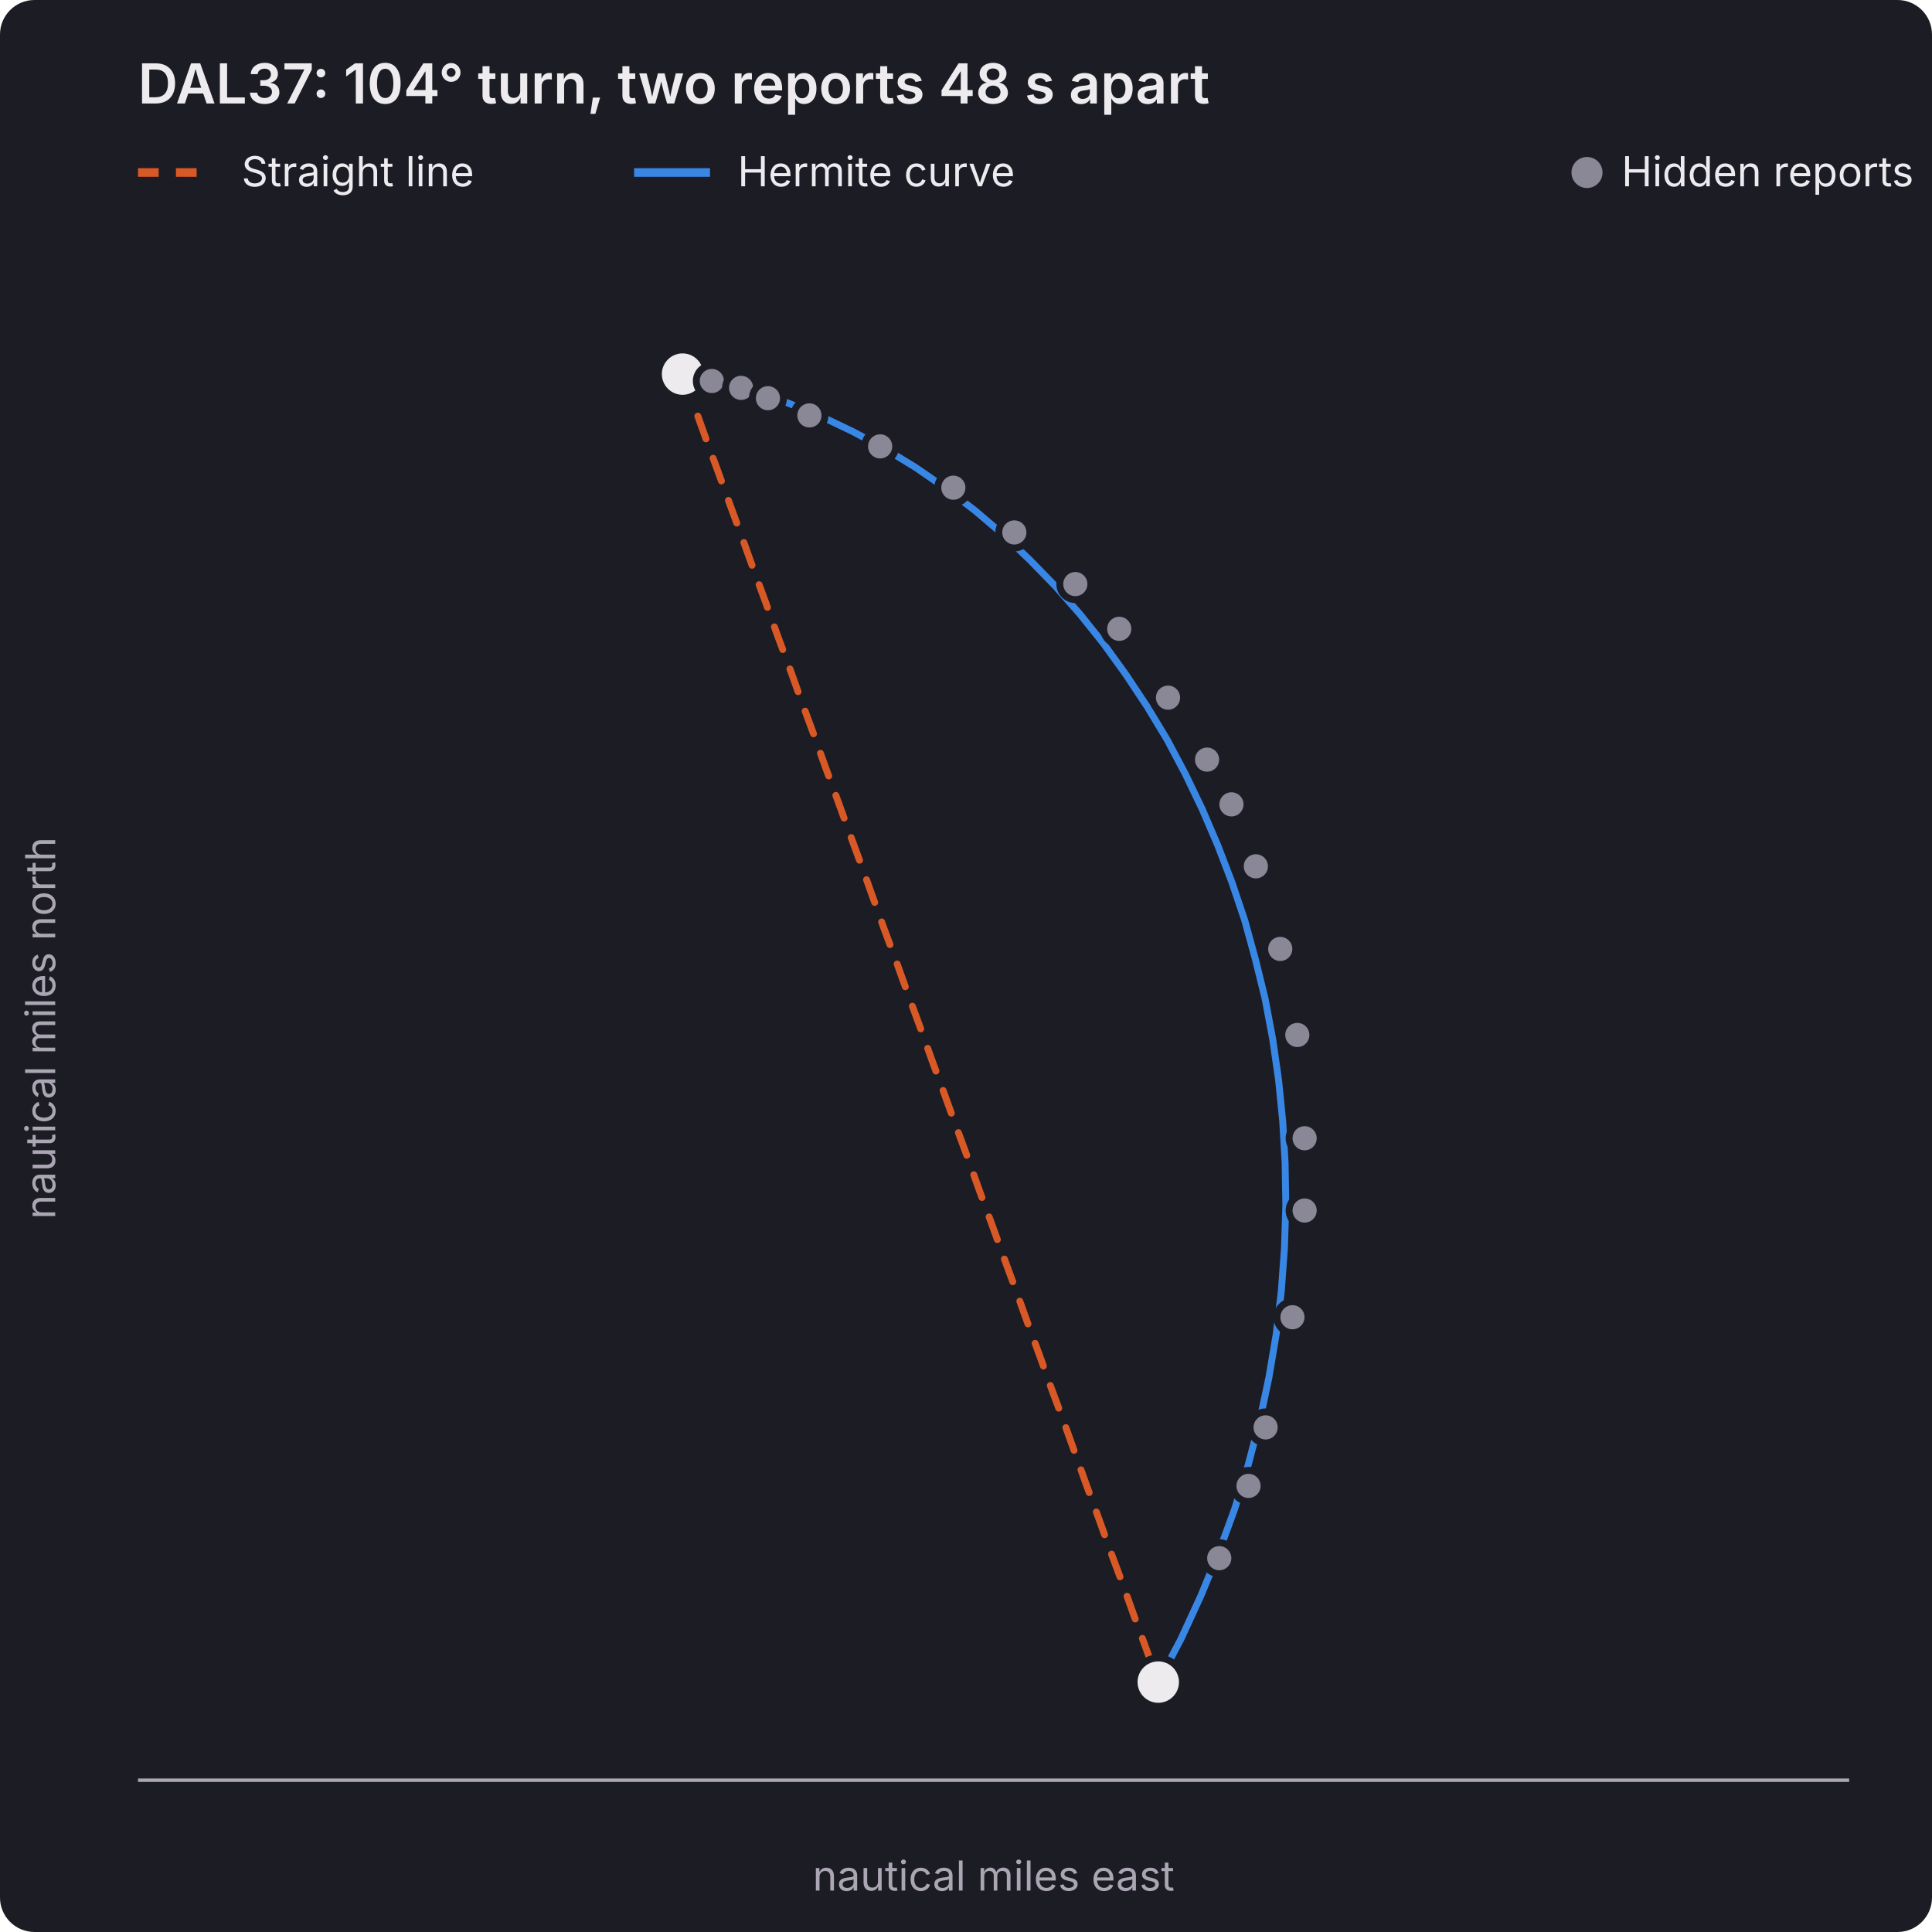
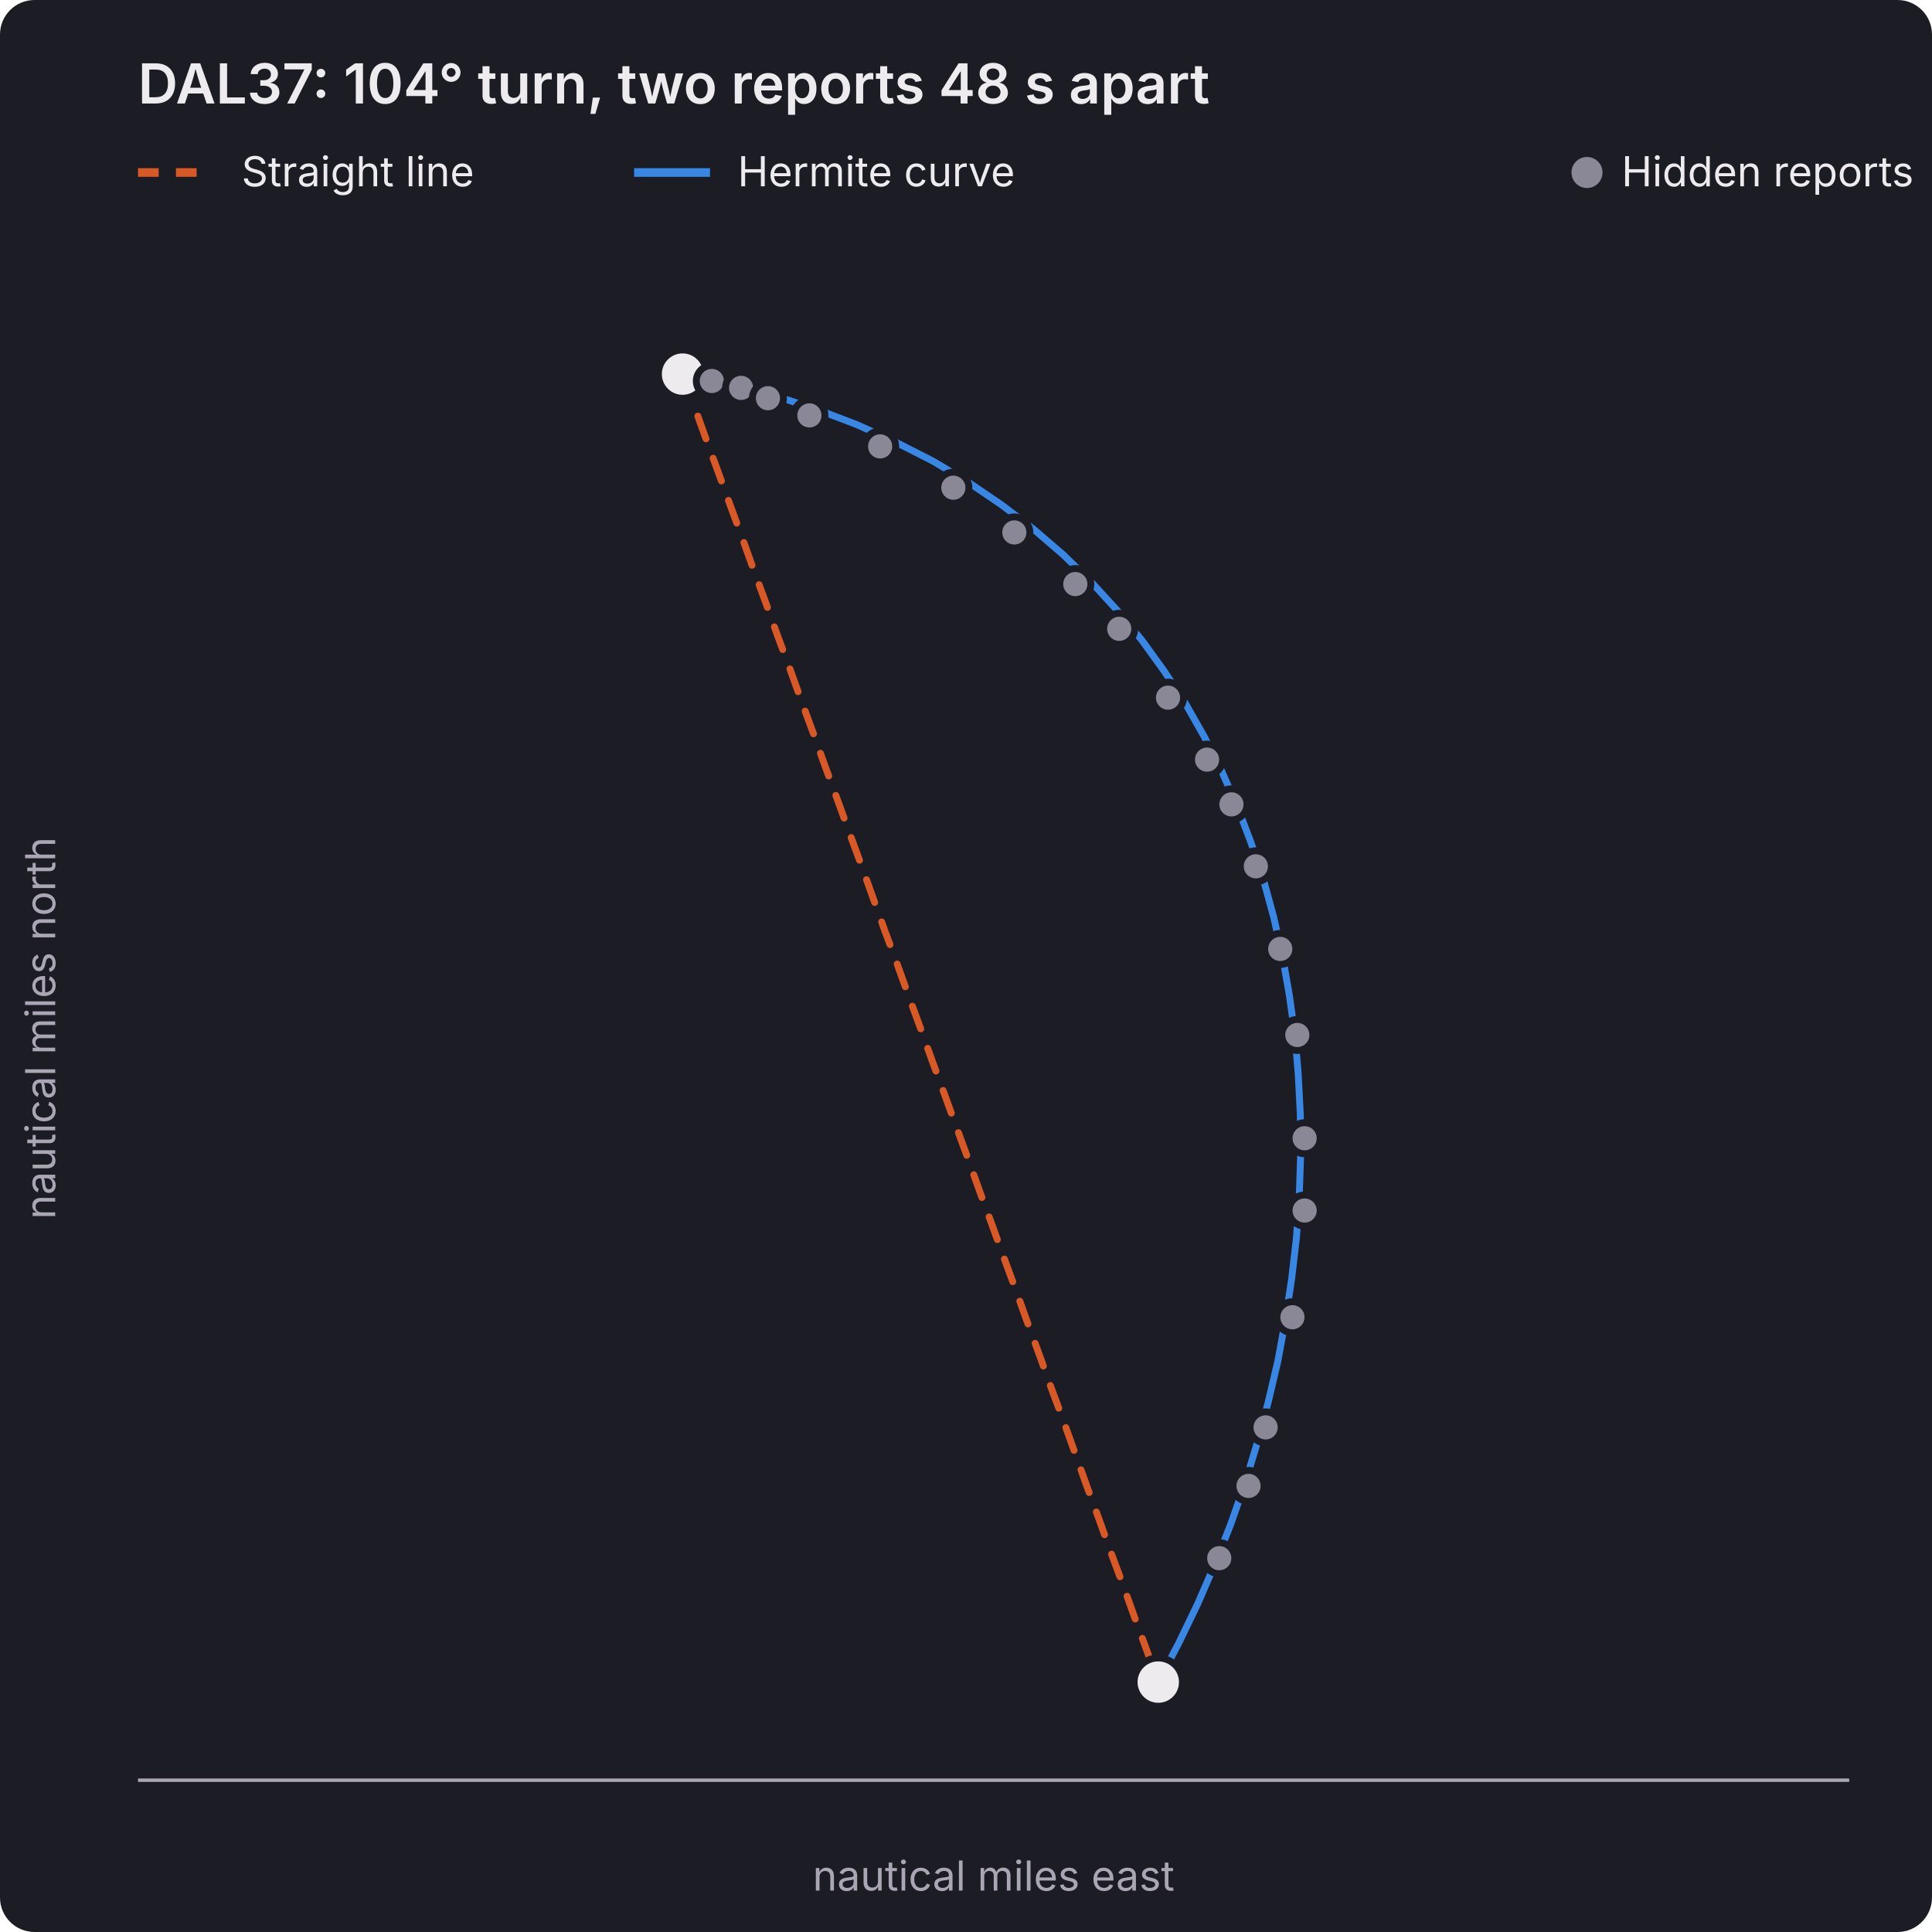
<svg xmlns="http://www.w3.org/2000/svg" viewBox="0 0 560 560" role="img" aria-label="A real turn: the straight line between two reports cuts the corner, the Hermite curve follows the hidden reports" font-family="Inter, -apple-system, BlinkMacSystemFont, 'Segoe UI', sans-serif">
  <rect width="560" height="560" rx="10" fill="#1c1c25" />
  <text x="40" y="30" fill="#edebee" font-size="16" font-weight="600">DAL37: 104° turn, two reports 48 s apart</text>
  <line x1="40" x2="536" y1="516" y2="516" stroke="#aaa6b3" stroke-width="1" />
  <text x="288" y="548" fill="#aaa6b3" font-size="12" text-anchor="middle">nautical miles east</text>
  <text x="16" y="298" fill="#aaa6b3" font-size="12" text-anchor="middle" transform="rotate(-90 16 298)">nautical miles north</text>
  <path d="M197.8,108.4L201.3,117.9L204.7,127.4L208.2,136.9L211.6,146.3L215.1,155.8L218.5,165.3L222.0,174.8L225.4,184.3L228.9,193.7L232.3,203.2L235.8,212.7L239.2,222.2L242.7,231.7L246.1,241.1L249.6,250.6L253.0,260.1L256.4,269.6L259.9,279.0L263.3,288.5L266.8,298.0L270.2,307.5L273.7,317.0L277.1,326.4L280.6,335.9L284.0,345.4L287.5,354.9L290.9,364.3L294.4,373.8L297.8,383.3L301.3,392.8L304.7,402.3L308.2,411.7L311.6,421.2L315.0,430.7L318.5,440.2L321.9,449.7L325.4,459.1L328.8,468.6L332.3,478.1L335.7,487.6" fill="none" stroke="#d95926" stroke-width="2" stroke-linejoin="round" stroke-linecap="round" stroke-dasharray="7 6" />
-   <path d="M197.8,108.4L208.1,110.6L218.2,113.4L228.1,116.7L237.8,120.6L247.2,125.1L256.4,130.0L265.4,135.5L274.1,141.5L282.5,147.9L290.6,154.8L298.4,162.2L305.9,169.9L313.1,178.1L319.9,186.6L326.4,195.6L332.5,204.8L338.3,214.4L343.6,224.4L348.5,234.6L353.0,245.1L357.1,255.8L360.8,266.8L363.9,278.1L366.7,289.5L368.9,301.2L370.6,313.0L371.8,325.0L372.5,337.1L372.7,349.4L372.3,361.8L371.4,374.2L369.9,386.8L367.8,399.3L365.1,412.0L361.8,424.6L357.9,437.3L353.3,449.9L348.1,462.5L342.3,475.1L335.7,487.6" fill="none" stroke="#3987e5" stroke-width="2" stroke-linejoin="round" stroke-linecap="round" />
+   <path d="M197.8,108.4L211.3,111.2L224.2,114.6L236.6,118.6L248.4,123.1L259.7,128.2L270.5,133.7L280.7,139.8L290.4,146.4L299.6,153.4L308.2,160.8L316.3,168.7L323.9,177.0L331.0,185.6L337.5,194.6L343.6,203.9L349.1,213.6L354.1,223.5L358.6,233.7L362.6,244.2L366.2,254.9L369.2,265.9L371.7,277.0L373.7,288.3L375.3,299.7L376.3,311.3L376.9,323.0L377.0,334.8L376.6,346.7L375.8,358.6L374.4,370.6L372.6,382.5L370.4,394.5L367.6,406.4L364.4,418.3L360.8,430.2L356.7,441.9L352.1,453.5L347.1,465.0L341.6,476.4L335.7,487.6" fill="none" stroke="#3987e5" stroke-width="2" stroke-linejoin="round" stroke-linecap="round" />
  <circle cx="197.843" cy="108.435" r="7" fill="#edebee" stroke="#1c1c25" stroke-width="2" />
  <circle cx="206.329" cy="110.43" r="4.5" fill="#8a8796" stroke="#1c1c25" stroke-width="2" />
  <circle cx="214.814" cy="112.426" r="4.5" fill="#8a8796" stroke="#1c1c25" stroke-width="2" />
  <circle cx="222.592" cy="115.419" r="4.5" fill="#8a8796" stroke="#1c1c25" stroke-width="2" />
  <circle cx="234.613" cy="120.407" r="4.5" fill="#8a8796" stroke="#1c1c25" stroke-width="2" />
  <circle cx="255.119" cy="129.387" r="4.5" fill="#8a8796" stroke="#1c1c25" stroke-width="2" />
  <circle cx="276.333" cy="141.359" r="4.5" fill="#8a8796" stroke="#1c1c25" stroke-width="2" />
  <circle cx="294.01" cy="154.33" r="4.5" fill="#8a8796" stroke="#1c1c25" stroke-width="2" />
  <circle cx="311.688" cy="169.295" r="4.5" fill="#8a8796" stroke="#1c1c25" stroke-width="2" />
  <circle cx="324.416" cy="182.265" r="4.5" fill="#8a8796" stroke="#1c1c25" stroke-width="2" />
  <circle cx="338.558" cy="202.22" r="4.5" fill="#8a8796" stroke="#1c1c25" stroke-width="2" />
  <circle cx="349.872" cy="220.178" r="4.5" fill="#8a8796" stroke="#1c1c25" stroke-width="2" />
  <circle cx="356.943" cy="233.149" r="4.5" fill="#8a8796" stroke="#1c1c25" stroke-width="2" />
  <circle cx="364.014" cy="251.108" r="4.5" fill="#8a8796" stroke="#1c1c25" stroke-width="2" />
  <circle cx="371.086" cy="275.053" r="4.5" fill="#8a8796" stroke="#1c1c25" stroke-width="2" />
  <circle cx="376.035" cy="299.995" r="4.5" fill="#8a8796" stroke="#1c1c25" stroke-width="2" />
  <circle cx="378.157" cy="329.927" r="4.5" fill="#8a8796" stroke="#1c1c25" stroke-width="2" />
  <circle cx="378.157" cy="350.879" r="4.5" fill="#8a8796" stroke="#1c1c25" stroke-width="2" />
  <circle cx="374.621" cy="381.808" r="4.5" fill="#8a8796" stroke="#1c1c25" stroke-width="2" />
  <circle cx="366.843" cy="413.735" r="4.5" fill="#8a8796" stroke="#1c1c25" stroke-width="2" />
  <circle cx="361.893" cy="430.696" r="4.5" fill="#8a8796" stroke="#1c1c25" stroke-width="2" />
  <circle cx="353.408" cy="451.648" r="4.5" fill="#8a8796" stroke="#1c1c25" stroke-width="2" />
  <circle cx="335.73" cy="487.565" r="7" fill="#edebee" stroke="#1c1c25" stroke-width="2" />
  <line x1="40" x2="62" y1="50" y2="50" stroke="#d95926" stroke-width="2.5" stroke-dasharray="6 5" />
  <text x="70" y="54" fill="#edebee" font-size="12">Straight line</text>
  <line x1="183.8" x2="205.8" y1="50" y2="50" stroke="#3987e5" stroke-width="2.5" />
  <text x="213.8" y="54" fill="#edebee" font-size="12">Hermite curve</text>
  <circle cx="460" cy="50" r="4.5" fill="#8a8796" />
  <text x="470" y="54" fill="#edebee" font-size="12">Hidden reports</text>
</svg>
